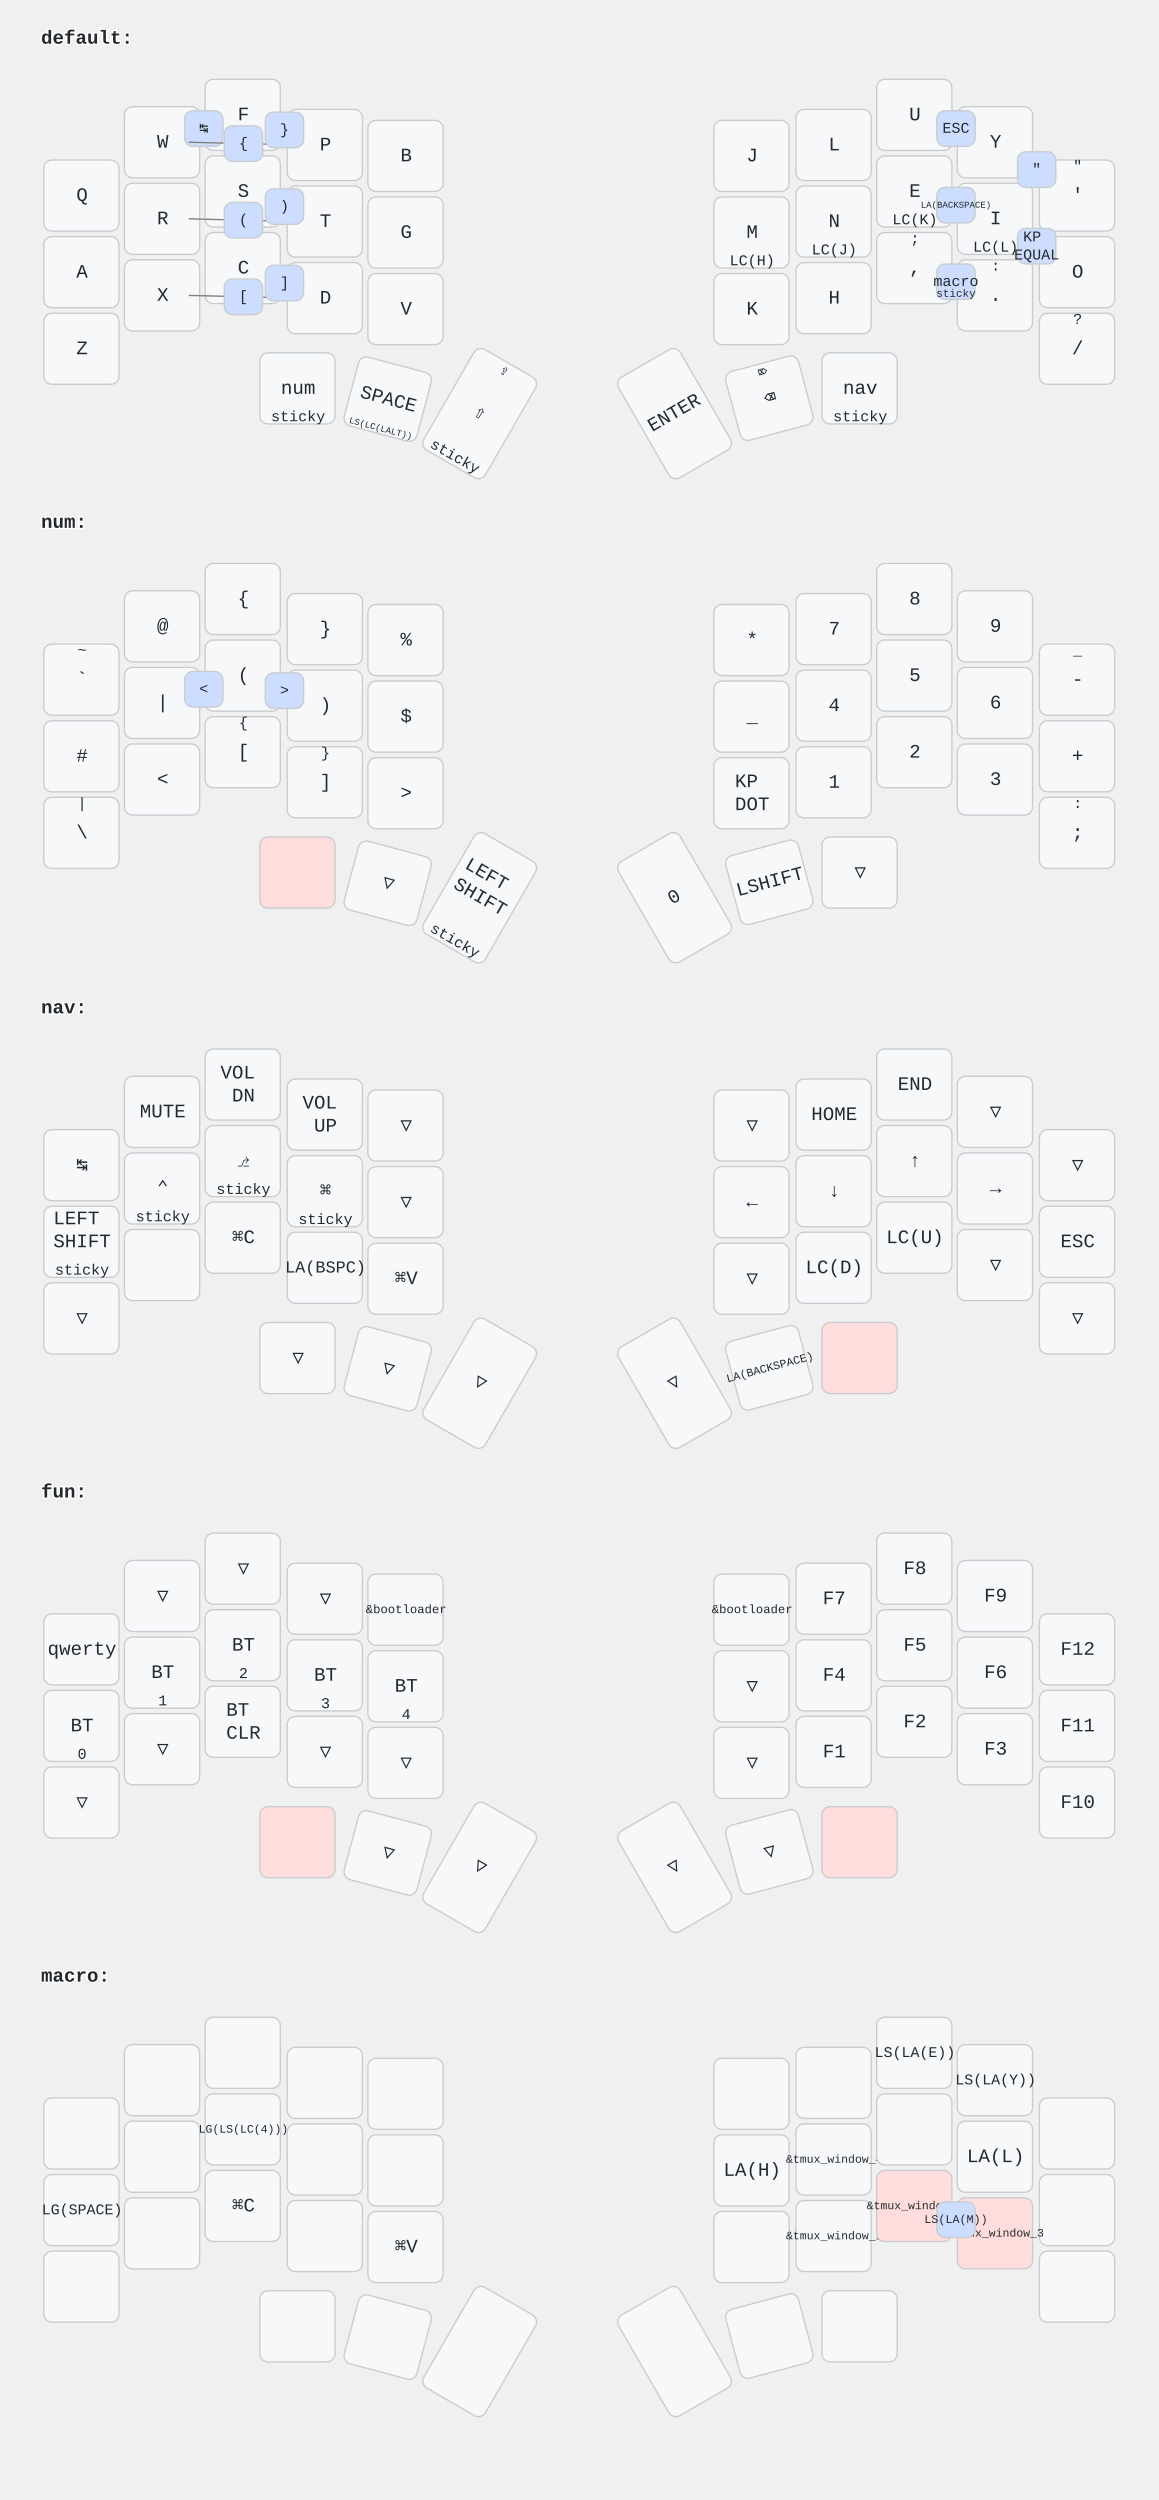
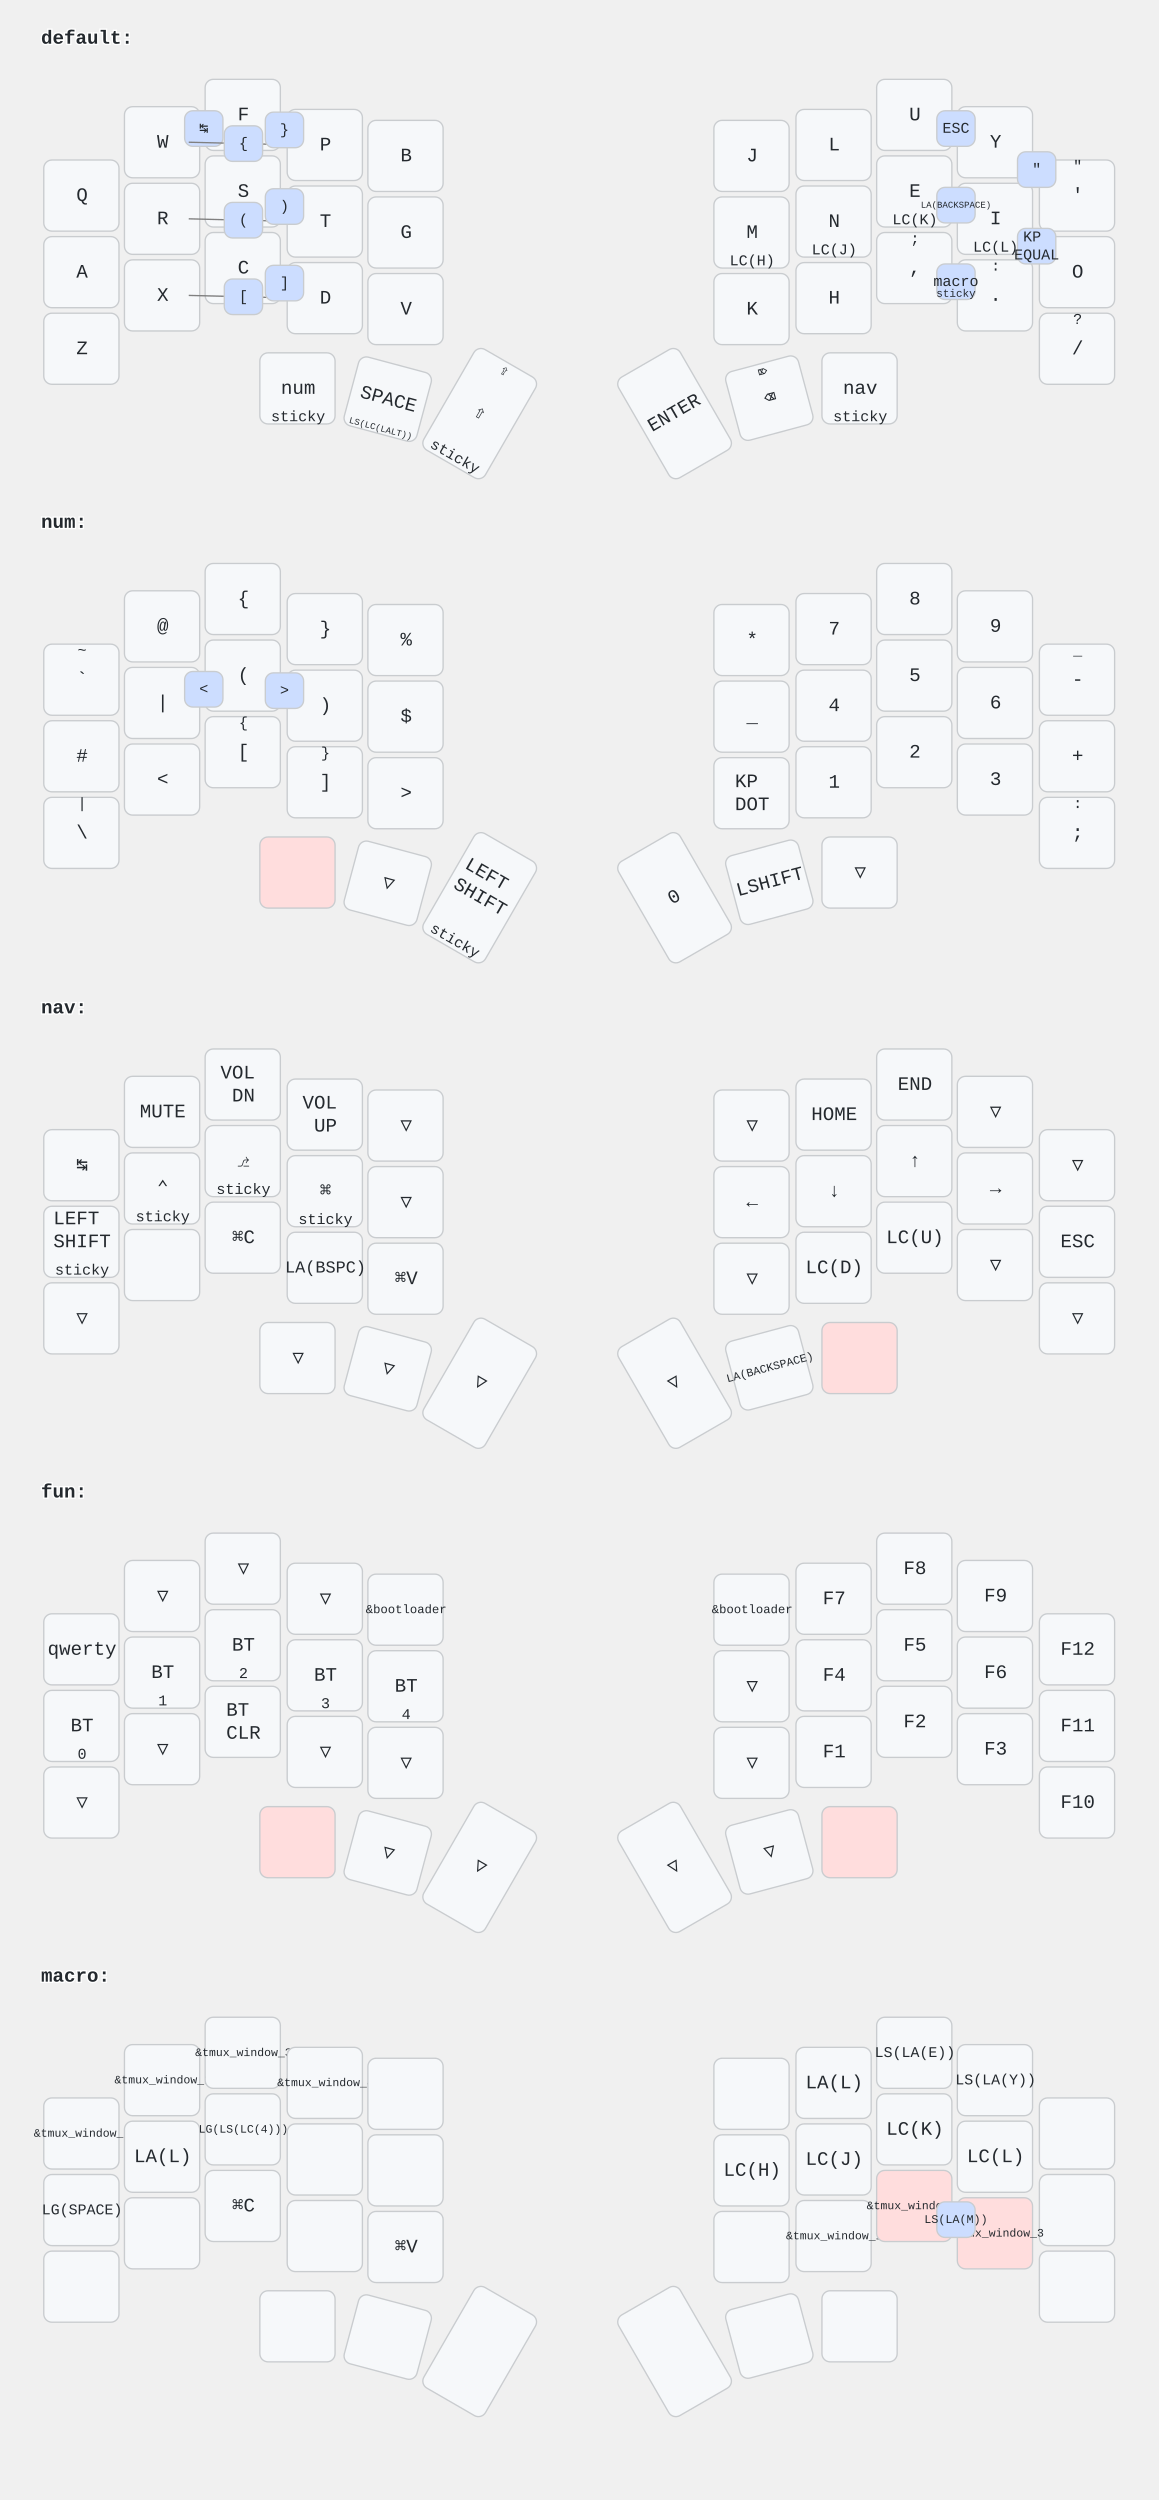
<svg xmlns="http://www.w3.org/2000/svg" width="847" height="1828" viewBox="0 0 847 1828" class="keymap">
  <style>/* font and background color specifications */
svg {
    font-family: SFMono-Regular,Consolas,Liberation Mono,Menlo,monospace;
    font-size: 14px;
    font-kerning: normal;
    text-rendering: optimizeLegibility;
    fill: #24292e;
}

/* default key styling */
rect {
    fill: #f6f8fa;
    stroke: #c9cccf;
    stroke-width: 1;
}

/* color accent for combo boxes */
rect.combo {
    fill: #cdf;
}

/* color accent for held keys */
rect.held, rect.combo.held {
    fill: #fdd;
}

/* color accent for ghost (optional) keys */
rect.ghost, rect.combo.ghost {
    fill: #ddd;
}

text {
    text-anchor: middle;
    dominant-baseline: middle;
}

/* styling for layer labels */
text.label {
    font-weight: bold;
    text-anchor: start;
    stroke: white;
    stroke-width: 2;
    paint-order: stroke;
}

/* styling for combo tap, and key hold/shifted label text */
text.combo, text.hold, text.shifted {
    font-size: 11px;
}

text.hold {
    text-anchor: middle;
    dominant-baseline: auto;
}

text.shifted {
    text-anchor: middle;
    dominant-baseline: hanging;
}

/* styling for hold/shifted label text in combo box */
text.combo.hold, text.combo.shifted {
    font-size: 8px;
}

/* styling for combo dendrons */
path {
    stroke-width: 1;
    stroke: gray;
    fill: none;
}
</style>
  <g transform="translate(30, 0)" class="layer-default">
    <text x="0" y="28" class="label">default:</text>
    <g transform="translate(0, 56)">
      <g transform="translate(30, 87)" class="key keypos-0">
        <rect rx="6" ry="6" x="-28" y="-26" width="55" height="52" class="key" />
        <text x="0" y="0" class="key tap">Q</text>
      </g>
      <g transform="translate(89, 48)" class="key keypos-1">
        <rect rx="6" ry="6" x="-28" y="-26" width="55" height="52" class="key" />
        <text x="0" y="0" class="key tap">W</text>
      </g>
      <g transform="translate(148, 28)" class="key keypos-2">
        <rect rx="6" ry="6" x="-28" y="-26" width="55" height="52" class="key" />
        <text x="0" y="0" class="key tap">F</text>
      </g>
      <g transform="translate(208, 50)" class="key keypos-3">
        <rect rx="6" ry="6" x="-28" y="-26" width="55" height="52" class="key" />
        <text x="0" y="0" class="key tap">P</text>
      </g>
      <g transform="translate(267, 58)" class="key keypos-4">
        <rect rx="6" ry="6" x="-28" y="-26" width="55" height="52" class="key" />
        <text x="0" y="0" class="key tap">B</text>
      </g>
      <g transform="translate(520, 58)" class="key keypos-5">
        <rect rx="6" ry="6" x="-28" y="-26" width="55" height="52" class="key" />
        <text x="0" y="0" class="key tap">J</text>
      </g>
      <g transform="translate(580, 50)" class="key keypos-6">
        <rect rx="6" ry="6" x="-28" y="-26" width="55" height="52" class="key" />
        <text x="0" y="0" class="key tap">L</text>
      </g>
      <g transform="translate(639, 28)" class="key keypos-7">
        <rect rx="6" ry="6" x="-28" y="-26" width="55" height="52" class="key" />
        <text x="0" y="0" class="key tap">U</text>
      </g>
      <g transform="translate(698, 48)" class="key keypos-8">
        <rect rx="6" ry="6" x="-28" y="-26" width="55" height="52" class="key" />
        <text x="0" y="0" class="key tap">Y</text>
      </g>
      <g transform="translate(758, 87)" class="key keypos-9">
        <rect rx="6" ry="6" x="-28" y="-26" width="55" height="52" class="key" />
        <text x="0" y="0" class="key tap">'</text>
        <text x="0" y="-24" class="key shifted">"</text>
      </g>
      <g transform="translate(30, 143)" class="key keypos-10">
        <rect rx="6" ry="6" x="-28" y="-26" width="55" height="52" class="key" />
        <text x="0" y="0" class="key tap">A</text>
      </g>
      <g transform="translate(89, 104)" class="key keypos-11">
        <rect rx="6" ry="6" x="-28" y="-26" width="55" height="52" class="key" />
        <text x="0" y="0" class="key tap">R</text>
      </g>
      <g transform="translate(148, 84)" class="key keypos-12">
        <rect rx="6" ry="6" x="-28" y="-26" width="55" height="52" class="key" />
        <text x="0" y="0" class="key tap">S</text>
      </g>
      <g transform="translate(208, 106)" class="key keypos-13">
        <rect rx="6" ry="6" x="-28" y="-26" width="55" height="52" class="key" />
        <text x="0" y="0" class="key tap">T</text>
      </g>
      <g transform="translate(267, 114)" class="key keypos-14">
        <rect rx="6" ry="6" x="-28" y="-26" width="55" height="52" class="key" />
        <text x="0" y="0" class="key tap">G</text>
      </g>
      <g transform="translate(520, 114)" class="key keypos-15">
        <rect rx="6" ry="6" x="-28" y="-26" width="55" height="52" class="key" />
        <text x="0" y="0" class="key tap">M</text>
        <text x="0" y="24" class="key hold">LC(H)</text>
      </g>
      <g transform="translate(580, 106)" class="key keypos-16">
        <rect rx="6" ry="6" x="-28" y="-26" width="55" height="52" class="key" />
        <text x="0" y="0" class="key tap">N</text>
        <text x="0" y="24" class="key hold">LC(J)</text>
      </g>
      <g transform="translate(639, 84)" class="key keypos-17">
        <rect rx="6" ry="6" x="-28" y="-26" width="55" height="52" class="key" />
        <text x="0" y="0" class="key tap">E</text>
        <text x="0" y="24" class="key hold">LC(K)</text>
      </g>
      <g transform="translate(698, 104)" class="key keypos-18">
        <rect rx="6" ry="6" x="-28" y="-26" width="55" height="52" class="key" />
        <text x="0" y="0" class="key tap">I</text>
        <text x="0" y="24" class="key hold">LC(L)</text>
      </g>
      <g transform="translate(758, 143)" class="key keypos-19">
        <rect rx="6" ry="6" x="-28" y="-26" width="55" height="52" class="key" />
        <text x="0" y="0" class="key tap">O</text>
      </g>
      <g transform="translate(30, 199)" class="key keypos-20">
        <rect rx="6" ry="6" x="-28" y="-26" width="55" height="52" class="key" />
        <text x="0" y="0" class="key tap">Z</text>
      </g>
      <g transform="translate(89, 160)" class="key keypos-21">
        <rect rx="6" ry="6" x="-28" y="-26" width="55" height="52" class="key" />
        <text x="0" y="0" class="key tap">X</text>
      </g>
      <g transform="translate(148, 140)" class="key keypos-22">
        <rect rx="6" ry="6" x="-28" y="-26" width="55" height="52" class="key" />
        <text x="0" y="0" class="key tap">C</text>
      </g>
      <g transform="translate(208, 162)" class="key keypos-23">
        <rect rx="6" ry="6" x="-28" y="-26" width="55" height="52" class="key" />
        <text x="0" y="0" class="key tap">D</text>
      </g>
      <g transform="translate(267, 170)" class="key keypos-24">
        <rect rx="6" ry="6" x="-28" y="-26" width="55" height="52" class="key" />
        <text x="0" y="0" class="key tap">V</text>
      </g>
      <g transform="translate(520, 170)" class="key keypos-25">
        <rect rx="6" ry="6" x="-28" y="-26" width="55" height="52" class="key" />
        <text x="0" y="0" class="key tap">K</text>
      </g>
      <g transform="translate(580, 162)" class="key keypos-26">
        <rect rx="6" ry="6" x="-28" y="-26" width="55" height="52" class="key" />
        <text x="0" y="0" class="key tap">H</text>
      </g>
      <g transform="translate(639, 140)" class="key keypos-27">
        <rect rx="6" ry="6" x="-28" y="-26" width="55" height="52" class="key" />
        <text x="0" y="0" class="key tap">,</text>
        <text x="0" y="-24" class="key shifted">;</text>
      </g>
      <g transform="translate(698, 160)" class="key keypos-28">
        <rect rx="6" ry="6" x="-28" y="-26" width="55" height="52" class="key" />
        <text x="0" y="0" class="key tap">.</text>
        <text x="0" y="-24" class="key shifted">:</text>
      </g>
      <g transform="translate(758, 199)" class="key keypos-29">
        <rect rx="6" ry="6" x="-28" y="-26" width="55" height="52" class="key" />
        <text x="0" y="0" class="key tap">/</text>
        <text x="0" y="-24" class="key shifted">?</text>
      </g>
      <g transform="translate(188, 228)" class="key keypos-30">
        <rect rx="6" ry="6" x="-28" y="-26" width="55" height="52" class="key" />
        <text x="0" y="0" class="key tap">num</text>
        <text x="0" y="24" class="key hold">sticky</text>
      </g>
      <g transform="translate(254, 236) rotate(15.0)" class="key keypos-31">
        <rect rx="6" ry="6" x="-28" y="-26" width="55" height="52" class="key" />
        <text x="0" y="0" class="key tap">SPACE</text>
        <text x="0" y="24" class="key hold">
          <tspan style="font-size: 60%">LS(LC(LALT))</tspan>
        </text>
      </g>
      <g transform="translate(321, 246) rotate(30.0)" class="key keypos-32">
        <rect rx="6" ry="6" x="-26" y="-42" width="52" height="85" class="key" />
        <text x="0" y="0" class="key tap">⇧</text>
        <text x="0" y="40" class="key hold">sticky</text>
        <text x="0" y="-40" class="key shifted">⇪</text>
      </g>
      <g transform="translate(463, 246) rotate(-30.0)" class="key keypos-33">
        <rect rx="6" ry="6" x="-26" y="-42" width="52" height="85" class="key" />
        <text x="0" y="0" class="key tap">ENTER</text>
      </g>
      <g transform="translate(533, 235) rotate(-15.0)" class="key keypos-34">
        <rect rx="6" ry="6" x="-28" y="-26" width="55" height="52" class="key" />
        <text x="0" y="0" class="key tap">⌫</text>
        <text x="0" y="-24" class="key shifted">⌦</text>
      </g>
      <g transform="translate(599, 228)" class="key keypos-35">
        <rect rx="6" ry="6" x="-28" y="-26" width="55" height="52" class="key" />
        <text x="0" y="0" class="key tap">nav</text>
        <text x="0" y="24" class="key hold">sticky</text>
      </g>
      <g class="combo combopos-0">
        <rect rx="6" ry="6" x="105" y="25" width="28" height="26" class="combo" />
        <text x="119" y="38" class="combo tap">↹</text>
      </g>
      <g class="combo combopos-1">
        <rect rx="6" ry="6" x="655" y="25" width="28" height="26" class="combo" />
        <text x="669" y="38" class="combo tap">ESC</text>
      </g>
      <g class="combo combopos-2">
        <rect rx="6" ry="6" x="655" y="137" width="28" height="26" class="combo" />
        <text x="669" y="150" class="combo tap">macro</text>
        <text x="669" y="161" class="combo hold">sticky</text>
      </g>
      <g class="combo combopos-3">
        <path d="M148,105 l-40,-1" class="combo" />
        <path d="M148,105 l40,1" class="combo" />
        <rect rx="6" ry="6" x="134" y="92" width="28" height="26" class="combo" />
        <text x="148" y="105" class="combo tap">(</text>
      </g>
      <g class="combo combopos-4">
        <path d="M148,49 l-40,-1" class="combo" />
        <path d="M148,49 l40,1" class="combo" />
        <rect rx="6" ry="6" x="134" y="36" width="28" height="26" class="combo" />
        <text x="148" y="49" class="combo tap">{</text>
      </g>
      <g class="combo combopos-5">
        <path d="M148,161 l-40,-1" class="combo" />
        <path d="M148,161 l40,1" class="combo" />
        <rect rx="6" ry="6" x="134" y="148" width="28" height="26" class="combo" />
        <text x="148" y="161" class="combo tap">[</text>
      </g>
      <g class="combo combopos-6">
        <rect rx="6" ry="6" x="714" y="111" width="28" height="26" class="combo" />
        <text x="728" y="124" class="combo tap">
          <tspan x="728" dy="-0.6em">KP</tspan>
          <tspan x="728" dy="1.2em">EQUAL</tspan>
        </text>
      </g>
      <g class="combo combopos-7">
        <rect rx="6" ry="6" x="655" y="81" width="28" height="26" class="combo" />
        <text x="669" y="94" class="combo tap">
          <tspan style="font-size: 60%">LA(BACKSPACE)</tspan>
        </text>
      </g>
      <g class="combo combopos-8">
        <rect rx="6" ry="6" x="714" y="55" width="28" height="26" class="combo" />
        <text x="728" y="68" class="combo tap">"</text>
      </g>
      <g class="combo combopos-9">
        <rect rx="6" ry="6" x="164" y="82" width="28" height="26" class="combo" />
        <text x="178" y="95" class="combo tap">)</text>
      </g>
      <g class="combo combopos-10">
        <rect rx="6" ry="6" x="164" y="26" width="28" height="26" class="combo" />
        <text x="178" y="39" class="combo tap">}</text>
      </g>
      <g class="combo combopos-11">
        <rect rx="6" ry="6" x="164" y="138" width="28" height="26" class="combo" />
        <text x="178" y="151" class="combo tap">]</text>
      </g>
    </g>
  </g>
  <g transform="translate(30, 354)" class="layer-num">
    <text x="0" y="28" class="label">num:</text>
    <g transform="translate(0, 56)">
      <g transform="translate(30, 87)" class="key keypos-0">
        <rect rx="6" ry="6" x="-28" y="-26" width="55" height="52" class="key" />
        <text x="0" y="0" class="key tap">`</text>
        <text x="0" y="-24" class="key shifted">~</text>
      </g>
      <g transform="translate(89, 48)" class="key keypos-1">
        <rect rx="6" ry="6" x="-28" y="-26" width="55" height="52" class="key" />
        <text x="0" y="0" class="key tap">@</text>
      </g>
      <g transform="translate(148, 28)" class="key keypos-2">
        <rect rx="6" ry="6" x="-28" y="-26" width="55" height="52" class="key" />
        <text x="0" y="0" class="key tap">{</text>
      </g>
      <g transform="translate(208, 50)" class="key keypos-3">
        <rect rx="6" ry="6" x="-28" y="-26" width="55" height="52" class="key" />
        <text x="0" y="0" class="key tap">}</text>
      </g>
      <g transform="translate(267, 58)" class="key keypos-4">
        <rect rx="6" ry="6" x="-28" y="-26" width="55" height="52" class="key" />
        <text x="0" y="0" class="key tap">%</text>
      </g>
      <g transform="translate(520, 58)" class="key keypos-5">
        <rect rx="6" ry="6" x="-28" y="-26" width="55" height="52" class="key" />
        <text x="0" y="0" class="key tap">*</text>
      </g>
      <g transform="translate(580, 50)" class="key keypos-6">
        <rect rx="6" ry="6" x="-28" y="-26" width="55" height="52" class="key" />
        <text x="0" y="0" class="key tap">7</text>
      </g>
      <g transform="translate(639, 28)" class="key keypos-7">
        <rect rx="6" ry="6" x="-28" y="-26" width="55" height="52" class="key" />
        <text x="0" y="0" class="key tap">8</text>
      </g>
      <g transform="translate(698, 48)" class="key keypos-8">
        <rect rx="6" ry="6" x="-28" y="-26" width="55" height="52" class="key" />
        <text x="0" y="0" class="key tap">9</text>
      </g>
      <g transform="translate(758, 87)" class="key keypos-9">
        <rect rx="6" ry="6" x="-28" y="-26" width="55" height="52" class="key" />
        <text x="0" y="0" class="key tap">-</text>
        <text x="0" y="-24" class="key shifted">_</text>
      </g>
      <g transform="translate(30, 143)" class="key keypos-10">
        <rect rx="6" ry="6" x="-28" y="-26" width="55" height="52" class="key" />
        <text x="0" y="0" class="key tap">#</text>
      </g>
      <g transform="translate(89, 104)" class="key keypos-11">
        <rect rx="6" ry="6" x="-28" y="-26" width="55" height="52" class="key" />
        <text x="0" y="0" class="key tap">|</text>
      </g>
      <g transform="translate(148, 84)" class="key keypos-12">
        <rect rx="6" ry="6" x="-28" y="-26" width="55" height="52" class="key" />
        <text x="0" y="0" class="key tap">(</text>
      </g>
      <g transform="translate(208, 106)" class="key keypos-13">
        <rect rx="6" ry="6" x="-28" y="-26" width="55" height="52" class="key" />
        <text x="0" y="0" class="key tap">)</text>
      </g>
      <g transform="translate(267, 114)" class="key keypos-14">
        <rect rx="6" ry="6" x="-28" y="-26" width="55" height="52" class="key" />
        <text x="0" y="0" class="key tap">$</text>
      </g>
      <g transform="translate(520, 114)" class="key keypos-15">
        <rect rx="6" ry="6" x="-28" y="-26" width="55" height="52" class="key" />
        <text x="0" y="0" class="key tap">_</text>
      </g>
      <g transform="translate(580, 106)" class="key keypos-16">
        <rect rx="6" ry="6" x="-28" y="-26" width="55" height="52" class="key" />
        <text x="0" y="0" class="key tap">4</text>
      </g>
      <g transform="translate(639, 84)" class="key keypos-17">
        <rect rx="6" ry="6" x="-28" y="-26" width="55" height="52" class="key" />
        <text x="0" y="0" class="key tap">5</text>
      </g>
      <g transform="translate(698, 104)" class="key keypos-18">
        <rect rx="6" ry="6" x="-28" y="-26" width="55" height="52" class="key" />
        <text x="0" y="0" class="key tap">6</text>
      </g>
      <g transform="translate(758, 143)" class="key keypos-19">
        <rect rx="6" ry="6" x="-28" y="-26" width="55" height="52" class="key" />
        <text x="0" y="0" class="key tap">+</text>
      </g>
      <g transform="translate(30, 199)" class="key keypos-20">
        <rect rx="6" ry="6" x="-28" y="-26" width="55" height="52" class="key" />
        <text x="0" y="0" class="key tap">\</text>
        <text x="0" y="-24" class="key shifted">|</text>
      </g>
      <g transform="translate(89, 160)" class="key keypos-21">
        <rect rx="6" ry="6" x="-28" y="-26" width="55" height="52" class="key" />
        <text x="0" y="0" class="key tap">&lt;</text>
      </g>
      <g transform="translate(148, 140)" class="key keypos-22">
        <rect rx="6" ry="6" x="-28" y="-26" width="55" height="52" class="key" />
        <text x="0" y="0" class="key tap">[</text>
        <text x="0" y="-24" class="key shifted">{</text>
      </g>
      <g transform="translate(208, 162)" class="key keypos-23">
        <rect rx="6" ry="6" x="-28" y="-26" width="55" height="52" class="key" />
        <text x="0" y="0" class="key tap">]</text>
        <text x="0" y="-24" class="key shifted">}</text>
      </g>
      <g transform="translate(267, 170)" class="key keypos-24">
        <rect rx="6" ry="6" x="-28" y="-26" width="55" height="52" class="key" />
        <text x="0" y="0" class="key tap">&gt;</text>
      </g>
      <g transform="translate(520, 170)" class="key keypos-25">
        <rect rx="6" ry="6" x="-28" y="-26" width="55" height="52" class="key" />
        <text x="0" y="0" class="key tap">
          <tspan x="0" dy="-0.6em">KP</tspan>
          <tspan x="0" dy="1.2em">DOT</tspan>
        </text>
      </g>
      <g transform="translate(580, 162)" class="key keypos-26">
        <rect rx="6" ry="6" x="-28" y="-26" width="55" height="52" class="key" />
        <text x="0" y="0" class="key tap">1</text>
      </g>
      <g transform="translate(639, 140)" class="key keypos-27">
        <rect rx="6" ry="6" x="-28" y="-26" width="55" height="52" class="key" />
        <text x="0" y="0" class="key tap">2</text>
      </g>
      <g transform="translate(698, 160)" class="key keypos-28">
        <rect rx="6" ry="6" x="-28" y="-26" width="55" height="52" class="key" />
        <text x="0" y="0" class="key tap">3</text>
      </g>
      <g transform="translate(758, 199)" class="key keypos-29">
        <rect rx="6" ry="6" x="-28" y="-26" width="55" height="52" class="key" />
        <text x="0" y="0" class="key tap">;</text>
        <text x="0" y="-24" class="key shifted">:</text>
      </g>
      <g transform="translate(188, 228)" class="key held keypos-30">
        <rect rx="6" ry="6" x="-28" y="-26" width="55" height="52" class="key held" />
      </g>
      <g transform="translate(254, 236) rotate(15.0)" class="key trans keypos-31">
        <rect rx="6" ry="6" x="-28" y="-26" width="55" height="52" class="key trans" />
        <text x="0" y="0" class="key trans tap">▽</text>
      </g>
      <g transform="translate(321, 246) rotate(30.0)" class="key keypos-32">
        <rect rx="6" ry="6" x="-26" y="-42" width="52" height="85" class="key" />
        <text x="0" y="0" class="key tap">
          <tspan x="0" dy="-1.2em">LEFT</tspan>
          <tspan x="0" dy="1.2em">SHIFT</tspan>
        </text>
        <text x="0" y="40" class="key hold">sticky</text>
      </g>
      <g transform="translate(463, 246) rotate(-30.0)" class="key keypos-33">
        <rect rx="6" ry="6" x="-26" y="-42" width="52" height="85" class="key" />
        <text x="0" y="0" class="key tap">0</text>
      </g>
      <g transform="translate(533, 235) rotate(-15.0)" class="key keypos-34">
        <rect rx="6" ry="6" x="-28" y="-26" width="55" height="52" class="key" />
        <text x="0" y="0" class="key tap">LSHIFT</text>
      </g>
      <g transform="translate(599, 228)" class="key trans keypos-35">
        <rect rx="6" ry="6" x="-28" y="-26" width="55" height="52" class="key trans" />
        <text x="0" y="0" class="key trans tap">▽</text>
      </g>
      <g class="combo combopos-0">
        <rect rx="6" ry="6" x="105" y="81" width="28" height="26" class="combo" />
        <text x="119" y="94" class="combo tap">&lt;</text>
      </g>
      <g class="combo combopos-1">
        <rect rx="6" ry="6" x="164" y="82" width="28" height="26" class="combo" />
        <text x="178" y="95" class="combo tap">&gt;</text>
      </g>
    </g>
  </g>
  <g transform="translate(30, 709)" class="layer-nav">
    <text x="0" y="28" class="label">nav:</text>
    <g transform="translate(0, 56)">
      <g transform="translate(30, 87)" class="key keypos-0">
        <rect rx="6" ry="6" x="-28" y="-26" width="55" height="52" class="key" />
        <text x="0" y="0" class="key tap">↹</text>
      </g>
      <g transform="translate(89, 48)" class="key keypos-1">
        <rect rx="6" ry="6" x="-28" y="-26" width="55" height="52" class="key" />
        <text x="0" y="0" class="key tap">MUTE</text>
      </g>
      <g transform="translate(148, 28)" class="key keypos-2">
        <rect rx="6" ry="6" x="-28" y="-26" width="55" height="52" class="key" />
        <text x="0" y="0" class="key tap">
          <tspan x="0" dy="-0.6em">VOL</tspan>
          <tspan x="0" dy="1.2em">DN</tspan>
        </text>
      </g>
      <g transform="translate(208, 50)" class="key keypos-3">
        <rect rx="6" ry="6" x="-28" y="-26" width="55" height="52" class="key" />
        <text x="0" y="0" class="key tap">
          <tspan x="0" dy="-0.6em">VOL</tspan>
          <tspan x="0" dy="1.2em">UP</tspan>
        </text>
      </g>
      <g transform="translate(267, 58)" class="key trans keypos-4">
        <rect rx="6" ry="6" x="-28" y="-26" width="55" height="52" class="key trans" />
        <text x="0" y="0" class="key trans tap">▽</text>
      </g>
      <g transform="translate(520, 58)" class="key trans keypos-5">
        <rect rx="6" ry="6" x="-28" y="-26" width="55" height="52" class="key trans" />
        <text x="0" y="0" class="key trans tap">▽</text>
      </g>
      <g transform="translate(580, 50)" class="key keypos-6">
        <rect rx="6" ry="6" x="-28" y="-26" width="55" height="52" class="key" />
        <text x="0" y="0" class="key tap">HOME</text>
      </g>
      <g transform="translate(639, 28)" class="key keypos-7">
        <rect rx="6" ry="6" x="-28" y="-26" width="55" height="52" class="key" />
        <text x="0" y="0" class="key tap">END</text>
      </g>
      <g transform="translate(698, 48)" class="key trans keypos-8">
        <rect rx="6" ry="6" x="-28" y="-26" width="55" height="52" class="key trans" />
        <text x="0" y="0" class="key trans tap">▽</text>
      </g>
      <g transform="translate(758, 87)" class="key trans keypos-9">
        <rect rx="6" ry="6" x="-28" y="-26" width="55" height="52" class="key trans" />
        <text x="0" y="0" class="key trans tap">▽</text>
      </g>
      <g transform="translate(30, 143)" class="key keypos-10">
        <rect rx="6" ry="6" x="-28" y="-26" width="55" height="52" class="key" />
        <text x="0" y="0" class="key tap">
          <tspan x="0" dy="-1.2em">LEFT</tspan>
          <tspan x="0" dy="1.2em">SHIFT</tspan>
        </text>
        <text x="0" y="24" class="key hold">sticky</text>
      </g>
      <g transform="translate(89, 104)" class="key keypos-11">
        <rect rx="6" ry="6" x="-28" y="-26" width="55" height="52" class="key" />
        <text x="0" y="0" class="key tap">⌃</text>
        <text x="0" y="24" class="key hold">sticky</text>
      </g>
      <g transform="translate(148, 84)" class="key keypos-12">
        <rect rx="6" ry="6" x="-28" y="-26" width="55" height="52" class="key" />
        <text x="0" y="0" class="key tap">⎇</text>
        <text x="0" y="24" class="key hold">sticky</text>
      </g>
      <g transform="translate(208, 106)" class="key keypos-13">
        <rect rx="6" ry="6" x="-28" y="-26" width="55" height="52" class="key" />
        <text x="0" y="0" class="key tap">⌘</text>
        <text x="0" y="24" class="key hold">sticky</text>
      </g>
      <g transform="translate(267, 114)" class="key trans keypos-14">
        <rect rx="6" ry="6" x="-28" y="-26" width="55" height="52" class="key trans" />
        <text x="0" y="0" class="key trans tap">▽</text>
      </g>
      <g transform="translate(520, 114)" class="key keypos-15">
        <rect rx="6" ry="6" x="-28" y="-26" width="55" height="52" class="key" />
        <text x="0" y="0" class="key tap">←</text>
      </g>
      <g transform="translate(580, 106)" class="key keypos-16">
        <rect rx="6" ry="6" x="-28" y="-26" width="55" height="52" class="key" />
        <text x="0" y="0" class="key tap">↓</text>
      </g>
      <g transform="translate(639, 84)" class="key keypos-17">
        <rect rx="6" ry="6" x="-28" y="-26" width="55" height="52" class="key" />
        <text x="0" y="0" class="key tap">↑</text>
      </g>
      <g transform="translate(698, 104)" class="key keypos-18">
        <rect rx="6" ry="6" x="-28" y="-26" width="55" height="52" class="key" />
        <text x="0" y="0" class="key tap">→</text>
      </g>
      <g transform="translate(758, 143)" class="key keypos-19">
        <rect rx="6" ry="6" x="-28" y="-26" width="55" height="52" class="key" />
        <text x="0" y="0" class="key tap">ESC</text>
      </g>
      <g transform="translate(30, 199)" class="key trans keypos-20">
        <rect rx="6" ry="6" x="-28" y="-26" width="55" height="52" class="key trans" />
        <text x="0" y="0" class="key trans tap">▽</text>
      </g>
      <g transform="translate(89, 160)" class="key keypos-21">
        <rect rx="6" ry="6" x="-28" y="-26" width="55" height="52" class="key" />
      </g>
      <g transform="translate(148, 140)" class="key keypos-22">
        <rect rx="6" ry="6" x="-28" y="-26" width="55" height="52" class="key" />
        <text x="0" y="0" class="key tap">⌘C</text>
      </g>
      <g transform="translate(208, 162)" class="key keypos-23">
        <rect rx="6" ry="6" x="-28" y="-26" width="55" height="52" class="key" />
        <text x="0" y="0" class="key tap">
          <tspan style="font-size: 88%">LA(BSPC)</tspan>
        </text>
      </g>
      <g transform="translate(267, 170)" class="key keypos-24">
        <rect rx="6" ry="6" x="-28" y="-26" width="55" height="52" class="key" />
        <text x="0" y="0" class="key tap">⌘V</text>
      </g>
      <g transform="translate(520, 170)" class="key trans keypos-25">
        <rect rx="6" ry="6" x="-28" y="-26" width="55" height="52" class="key trans" />
        <text x="0" y="0" class="key trans tap">▽</text>
      </g>
      <g transform="translate(580, 162)" class="key keypos-26">
        <rect rx="6" ry="6" x="-28" y="-26" width="55" height="52" class="key" />
        <text x="0" y="0" class="key tap">LC(D)</text>
      </g>
      <g transform="translate(639, 140)" class="key keypos-27">
        <rect rx="6" ry="6" x="-28" y="-26" width="55" height="52" class="key" />
        <text x="0" y="0" class="key tap">LC(U)</text>
      </g>
      <g transform="translate(698, 160)" class="key trans keypos-28">
        <rect rx="6" ry="6" x="-28" y="-26" width="55" height="52" class="key trans" />
        <text x="0" y="0" class="key trans tap">▽</text>
      </g>
      <g transform="translate(758, 199)" class="key trans keypos-29">
        <rect rx="6" ry="6" x="-28" y="-26" width="55" height="52" class="key trans" />
        <text x="0" y="0" class="key trans tap">▽</text>
      </g>
      <g transform="translate(188, 228)" class="key trans keypos-30">
        <rect rx="6" ry="6" x="-28" y="-26" width="55" height="52" class="key trans" />
        <text x="0" y="0" class="key trans tap">▽</text>
      </g>
      <g transform="translate(254, 236) rotate(15.0)" class="key trans keypos-31">
        <rect rx="6" ry="6" x="-28" y="-26" width="55" height="52" class="key trans" />
        <text x="0" y="0" class="key trans tap">▽</text>
      </g>
      <g transform="translate(321, 246) rotate(30.0)" class="key trans keypos-32">
        <rect rx="6" ry="6" x="-26" y="-42" width="52" height="85" class="key trans" />
        <text x="0" y="0" class="key trans tap">▽</text>
      </g>
      <g transform="translate(463, 246) rotate(-30.0)" class="key trans keypos-33">
        <rect rx="6" ry="6" x="-26" y="-42" width="52" height="85" class="key trans" />
        <text x="0" y="0" class="key trans tap">▽</text>
      </g>
      <g transform="translate(533, 235) rotate(-15.0)" class="key keypos-34">
        <rect rx="6" ry="6" x="-28" y="-26" width="55" height="52" class="key" />
        <text x="0" y="0" class="key tap">
          <tspan style="font-size: 60%">LA(BACKSPACE)</tspan>
        </text>
      </g>
      <g transform="translate(599, 228)" class="key held keypos-35">
        <rect rx="6" ry="6" x="-28" y="-26" width="55" height="52" class="key held" />
      </g>
    </g>
  </g>
  <g transform="translate(30, 1063)" class="layer-fun">
    <text x="0" y="28" class="label">fun:</text>
    <g transform="translate(0, 56)">
      <g transform="translate(30, 87)" class="key keypos-0">
        <rect rx="6" ry="6" x="-28" y="-26" width="55" height="52" class="key" />
        <text x="0" y="0" class="key tap">qwerty</text>
      </g>
      <g transform="translate(89, 48)" class="key trans keypos-1">
        <rect rx="6" ry="6" x="-28" y="-26" width="55" height="52" class="key trans" />
        <text x="0" y="0" class="key trans tap">▽</text>
      </g>
      <g transform="translate(148, 28)" class="key trans keypos-2">
        <rect rx="6" ry="6" x="-28" y="-26" width="55" height="52" class="key trans" />
        <text x="0" y="0" class="key trans tap">▽</text>
      </g>
      <g transform="translate(208, 50)" class="key trans keypos-3">
        <rect rx="6" ry="6" x="-28" y="-26" width="55" height="52" class="key trans" />
        <text x="0" y="0" class="key trans tap">▽</text>
      </g>
      <g transform="translate(267, 58)" class="key keypos-4">
        <rect rx="6" ry="6" x="-28" y="-26" width="55" height="52" class="key" />
        <text x="0" y="0" class="key tap">
          <tspan style="font-size: 64%">&amp;bootloader</tspan>
        </text>
      </g>
      <g transform="translate(520, 58)" class="key keypos-5">
        <rect rx="6" ry="6" x="-28" y="-26" width="55" height="52" class="key" />
        <text x="0" y="0" class="key tap">
          <tspan style="font-size: 64%">&amp;bootloader</tspan>
        </text>
      </g>
      <g transform="translate(580, 50)" class="key keypos-6">
        <rect rx="6" ry="6" x="-28" y="-26" width="55" height="52" class="key" />
        <text x="0" y="0" class="key tap">F7</text>
      </g>
      <g transform="translate(639, 28)" class="key keypos-7">
        <rect rx="6" ry="6" x="-28" y="-26" width="55" height="52" class="key" />
        <text x="0" y="0" class="key tap">F8</text>
      </g>
      <g transform="translate(698, 48)" class="key keypos-8">
        <rect rx="6" ry="6" x="-28" y="-26" width="55" height="52" class="key" />
        <text x="0" y="0" class="key tap">F9</text>
      </g>
      <g transform="translate(758, 87)" class="key keypos-9">
        <rect rx="6" ry="6" x="-28" y="-26" width="55" height="52" class="key" />
        <text x="0" y="0" class="key tap">F12</text>
      </g>
      <g transform="translate(30, 143)" class="key keypos-10">
        <rect rx="6" ry="6" x="-28" y="-26" width="55" height="52" class="key" />
        <text x="0" y="0" class="key tap">BT</text>
        <text x="0" y="24" class="key hold">0</text>
      </g>
      <g transform="translate(89, 104)" class="key keypos-11">
        <rect rx="6" ry="6" x="-28" y="-26" width="55" height="52" class="key" />
        <text x="0" y="0" class="key tap">BT</text>
        <text x="0" y="24" class="key hold">1</text>
      </g>
      <g transform="translate(148, 84)" class="key keypos-12">
        <rect rx="6" ry="6" x="-28" y="-26" width="55" height="52" class="key" />
        <text x="0" y="0" class="key tap">BT</text>
        <text x="0" y="24" class="key hold">2</text>
      </g>
      <g transform="translate(208, 106)" class="key keypos-13">
        <rect rx="6" ry="6" x="-28" y="-26" width="55" height="52" class="key" />
        <text x="0" y="0" class="key tap">BT</text>
        <text x="0" y="24" class="key hold">3</text>
      </g>
      <g transform="translate(267, 114)" class="key keypos-14">
        <rect rx="6" ry="6" x="-28" y="-26" width="55" height="52" class="key" />
        <text x="0" y="0" class="key tap">BT</text>
        <text x="0" y="24" class="key hold">4</text>
      </g>
      <g transform="translate(520, 114)" class="key trans keypos-15">
        <rect rx="6" ry="6" x="-28" y="-26" width="55" height="52" class="key trans" />
        <text x="0" y="0" class="key trans tap">▽</text>
      </g>
      <g transform="translate(580, 106)" class="key keypos-16">
        <rect rx="6" ry="6" x="-28" y="-26" width="55" height="52" class="key" />
        <text x="0" y="0" class="key tap">F4</text>
      </g>
      <g transform="translate(639, 84)" class="key keypos-17">
        <rect rx="6" ry="6" x="-28" y="-26" width="55" height="52" class="key" />
        <text x="0" y="0" class="key tap">F5</text>
      </g>
      <g transform="translate(698, 104)" class="key keypos-18">
        <rect rx="6" ry="6" x="-28" y="-26" width="55" height="52" class="key" />
        <text x="0" y="0" class="key tap">F6</text>
      </g>
      <g transform="translate(758, 143)" class="key keypos-19">
        <rect rx="6" ry="6" x="-28" y="-26" width="55" height="52" class="key" />
        <text x="0" y="0" class="key tap">F11</text>
      </g>
      <g transform="translate(30, 199)" class="key trans keypos-20">
        <rect rx="6" ry="6" x="-28" y="-26" width="55" height="52" class="key trans" />
        <text x="0" y="0" class="key trans tap">▽</text>
      </g>
      <g transform="translate(89, 160)" class="key trans keypos-21">
        <rect rx="6" ry="6" x="-28" y="-26" width="55" height="52" class="key trans" />
        <text x="0" y="0" class="key trans tap">▽</text>
      </g>
      <g transform="translate(148, 140)" class="key keypos-22">
        <rect rx="6" ry="6" x="-28" y="-26" width="55" height="52" class="key" />
        <text x="0" y="0" class="key tap">
          <tspan x="0" dy="-0.6em">BT</tspan>
          <tspan x="0" dy="1.2em">CLR</tspan>
        </text>
      </g>
      <g transform="translate(208, 162)" class="key trans keypos-23">
        <rect rx="6" ry="6" x="-28" y="-26" width="55" height="52" class="key trans" />
        <text x="0" y="0" class="key trans tap">▽</text>
      </g>
      <g transform="translate(267, 170)" class="key trans keypos-24">
        <rect rx="6" ry="6" x="-28" y="-26" width="55" height="52" class="key trans" />
        <text x="0" y="0" class="key trans tap">▽</text>
      </g>
      <g transform="translate(520, 170)" class="key trans keypos-25">
        <rect rx="6" ry="6" x="-28" y="-26" width="55" height="52" class="key trans" />
        <text x="0" y="0" class="key trans tap">▽</text>
      </g>
      <g transform="translate(580, 162)" class="key keypos-26">
        <rect rx="6" ry="6" x="-28" y="-26" width="55" height="52" class="key" />
        <text x="0" y="0" class="key tap">F1</text>
      </g>
      <g transform="translate(639, 140)" class="key keypos-27">
        <rect rx="6" ry="6" x="-28" y="-26" width="55" height="52" class="key" />
        <text x="0" y="0" class="key tap">F2</text>
      </g>
      <g transform="translate(698, 160)" class="key keypos-28">
        <rect rx="6" ry="6" x="-28" y="-26" width="55" height="52" class="key" />
        <text x="0" y="0" class="key tap">F3</text>
      </g>
      <g transform="translate(758, 199)" class="key keypos-29">
        <rect rx="6" ry="6" x="-28" y="-26" width="55" height="52" class="key" />
        <text x="0" y="0" class="key tap">F10</text>
      </g>
      <g transform="translate(188, 228)" class="key held keypos-30">
        <rect rx="6" ry="6" x="-28" y="-26" width="55" height="52" class="key held" />
      </g>
      <g transform="translate(254, 236) rotate(15.0)" class="key trans keypos-31">
        <rect rx="6" ry="6" x="-28" y="-26" width="55" height="52" class="key trans" />
        <text x="0" y="0" class="key trans tap">▽</text>
      </g>
      <g transform="translate(321, 246) rotate(30.0)" class="key trans keypos-32">
        <rect rx="6" ry="6" x="-26" y="-42" width="52" height="85" class="key trans" />
        <text x="0" y="0" class="key trans tap">▽</text>
      </g>
      <g transform="translate(463, 246) rotate(-30.0)" class="key trans keypos-33">
        <rect rx="6" ry="6" x="-26" y="-42" width="52" height="85" class="key trans" />
        <text x="0" y="0" class="key trans tap">▽</text>
      </g>
      <g transform="translate(533, 235) rotate(-15.0)" class="key trans keypos-34">
        <rect rx="6" ry="6" x="-28" y="-26" width="55" height="52" class="key trans" />
        <text x="0" y="0" class="key trans tap">▽</text>
      </g>
      <g transform="translate(599, 228)" class="key held keypos-35">
        <rect rx="6" ry="6" x="-28" y="-26" width="55" height="52" class="key held" />
      </g>
    </g>
  </g>
  <g transform="translate(30, 1417)" class="layer-macro">
    <text x="0" y="28" class="label">macro:</text>
    <g transform="translate(0, 56)">
      <g transform="translate(30, 87)" class="key keypos-0">
        <rect rx="6" ry="6" x="-28" y="-26" width="55" height="52" class="key" />
+         <text x="0" y="0" class="key tap">
+           <tspan style="font-size: 60%">&amp;tmux_window_1</tspan>
+         </text>
      </g>
      <g transform="translate(89, 48)" class="key keypos-1">
        <rect rx="6" ry="6" x="-28" y="-26" width="55" height="52" class="key" />
+         <text x="0" y="0" class="key tap">
+           <tspan style="font-size: 60%">&amp;tmux_window_2</tspan>
+         </text>
      </g>
      <g transform="translate(148, 28)" class="key keypos-2">
        <rect rx="6" ry="6" x="-28" y="-26" width="55" height="52" class="key" />
+         <text x="0" y="0" class="key tap">
+           <tspan style="font-size: 60%">&amp;tmux_window_3</tspan>
+         </text>
      </g>
      <g transform="translate(208, 50)" class="key keypos-3">
        <rect rx="6" ry="6" x="-28" y="-26" width="55" height="52" class="key" />
+         <text x="0" y="0" class="key tap">
+           <tspan style="font-size: 60%">&amp;tmux_window_4</tspan>
+         </text>
      </g>
      <g transform="translate(267, 58)" class="key keypos-4">
        <rect rx="6" ry="6" x="-28" y="-26" width="55" height="52" class="key" />
      </g>
      <g transform="translate(520, 58)" class="key keypos-5">
        <rect rx="6" ry="6" x="-28" y="-26" width="55" height="52" class="key" />
      </g>
      <g transform="translate(580, 50)" class="key keypos-6">
        <rect rx="6" ry="6" x="-28" y="-26" width="55" height="52" class="key" />
+         <text x="0" y="0" class="key tap">LA(L)</text>
      </g>
      <g transform="translate(639, 28)" class="key keypos-7">
        <rect rx="6" ry="6" x="-28" y="-26" width="55" height="52" class="key" />
        <text x="0" y="0" class="key tap">
          <tspan style="font-size: 78%">LS(LA(E))</tspan>
        </text>
      </g>
      <g transform="translate(698, 48)" class="key keypos-8">
        <rect rx="6" ry="6" x="-28" y="-26" width="55" height="52" class="key" />
        <text x="0" y="0" class="key tap">
          <tspan style="font-size: 78%">LS(LA(Y))</tspan>
        </text>
      </g>
      <g transform="translate(758, 87)" class="key keypos-9">
        <rect rx="6" ry="6" x="-28" y="-26" width="55" height="52" class="key" />
      </g>
      <g transform="translate(30, 143)" class="key keypos-10">
        <rect rx="6" ry="6" x="-28" y="-26" width="55" height="52" class="key" />
        <text x="0" y="0" class="key tap">
          <tspan style="font-size: 78%">LG(SPACE)</tspan>
        </text>
      </g>
      <g transform="translate(89, 104)" class="key keypos-11">
        <rect rx="6" ry="6" x="-28" y="-26" width="55" height="52" class="key" />
+         <text x="0" y="0" class="key tap">LA(L)</text>
      </g>
      <g transform="translate(148, 84)" class="key keypos-12">
        <rect rx="6" ry="6" x="-28" y="-26" width="55" height="52" class="key" />
        <text x="0" y="0" class="key tap">
          <tspan style="font-size: 60%">LG(LS(LC(4)))</tspan>
        </text>
      </g>
      <g transform="translate(208, 106)" class="key keypos-13">
        <rect rx="6" ry="6" x="-28" y="-26" width="55" height="52" class="key" />
      </g>
      <g transform="translate(267, 114)" class="key keypos-14">
        <rect rx="6" ry="6" x="-28" y="-26" width="55" height="52" class="key" />
      </g>
      <g transform="translate(520, 114)" class="key keypos-15">
        <rect rx="6" ry="6" x="-28" y="-26" width="55" height="52" class="key" />
-         <text x="0" y="0" class="key tap">LA(H)</text>
+         <text x="0" y="0" class="key tap">LC(H)</text>
      </g>
      <g transform="translate(580, 106)" class="key keypos-16">
        <rect rx="6" ry="6" x="-28" y="-26" width="55" height="52" class="key" />
-         <text x="0" y="0" class="key tap">
-           <tspan style="font-size: 60%">&amp;tmux_window_4</tspan>
-         </text>
+         <text x="0" y="0" class="key tap">LC(J)</text>
      </g>
      <g transform="translate(639, 84)" class="key keypos-17">
        <rect rx="6" ry="6" x="-28" y="-26" width="55" height="52" class="key" />
+         <text x="0" y="0" class="key tap">LC(K)</text>
      </g>
      <g transform="translate(698, 104)" class="key keypos-18">
        <rect rx="6" ry="6" x="-28" y="-26" width="55" height="52" class="key" />
-         <text x="0" y="0" class="key tap">LA(L)</text>
+         <text x="0" y="0" class="key tap">LC(L)</text>
      </g>
      <g transform="translate(758, 143)" class="key keypos-19">
        <rect rx="6" ry="6" x="-28" y="-26" width="55" height="52" class="key" />
      </g>
      <g transform="translate(30, 199)" class="key keypos-20">
        <rect rx="6" ry="6" x="-28" y="-26" width="55" height="52" class="key" />
      </g>
      <g transform="translate(89, 160)" class="key keypos-21">
        <rect rx="6" ry="6" x="-28" y="-26" width="55" height="52" class="key" />
      </g>
      <g transform="translate(148, 140)" class="key keypos-22">
        <rect rx="6" ry="6" x="-28" y="-26" width="55" height="52" class="key" />
        <text x="0" y="0" class="key tap">⌘C</text>
      </g>
      <g transform="translate(208, 162)" class="key keypos-23">
        <rect rx="6" ry="6" x="-28" y="-26" width="55" height="52" class="key" />
      </g>
      <g transform="translate(267, 170)" class="key keypos-24">
        <rect rx="6" ry="6" x="-28" y="-26" width="55" height="52" class="key" />
        <text x="0" y="0" class="key tap">⌘V</text>
      </g>
      <g transform="translate(520, 170)" class="key keypos-25">
        <rect rx="6" ry="6" x="-28" y="-26" width="55" height="52" class="key" />
      </g>
      <g transform="translate(580, 162)" class="key keypos-26">
        <rect rx="6" ry="6" x="-28" y="-26" width="55" height="52" class="key" />
        <text x="0" y="0" class="key tap">
          <tspan style="font-size: 60%">&amp;tmux_window_1</tspan>
        </text>
      </g>
      <g transform="translate(639, 140)" class="key held keypos-27">
        <rect rx="6" ry="6" x="-28" y="-26" width="55" height="52" class="key held" />
        <text x="0" y="0" class="key held tap">
          <tspan style="font-size: 60%">&amp;tmux_window_2</tspan>
        </text>
      </g>
      <g transform="translate(698, 160)" class="key held keypos-28">
        <rect rx="6" ry="6" x="-28" y="-26" width="55" height="52" class="key held" />
        <text x="0" y="0" class="key held tap">
          <tspan style="font-size: 60%">&amp;tmux_window_3</tspan>
        </text>
      </g>
      <g transform="translate(758, 199)" class="key keypos-29">
        <rect rx="6" ry="6" x="-28" y="-26" width="55" height="52" class="key" />
      </g>
      <g transform="translate(188, 228)" class="key keypos-30">
        <rect rx="6" ry="6" x="-28" y="-26" width="55" height="52" class="key" />
      </g>
      <g transform="translate(254, 236) rotate(15.0)" class="key keypos-31">
        <rect rx="6" ry="6" x="-28" y="-26" width="55" height="52" class="key" />
      </g>
      <g transform="translate(321, 246) rotate(30.0)" class="key keypos-32">
        <rect rx="6" ry="6" x="-26" y="-42" width="52" height="85" class="key" />
      </g>
      <g transform="translate(463, 246) rotate(-30.0)" class="key keypos-33">
        <rect rx="6" ry="6" x="-26" y="-42" width="52" height="85" class="key" />
      </g>
      <g transform="translate(533, 235) rotate(-15.0)" class="key keypos-34">
        <rect rx="6" ry="6" x="-28" y="-26" width="55" height="52" class="key" />
      </g>
      <g transform="translate(599, 228)" class="key keypos-35">
        <rect rx="6" ry="6" x="-28" y="-26" width="55" height="52" class="key" />
      </g>
      <g class="combo combopos-0">
        <rect rx="6" ry="6" x="655" y="137" width="28" height="26" class="combo" />
        <text x="669" y="150" class="combo tap">
          <tspan style="font-size: 78%">LS(LA(M))</tspan>
        </text>
      </g>
    </g>
  </g>
</svg>
